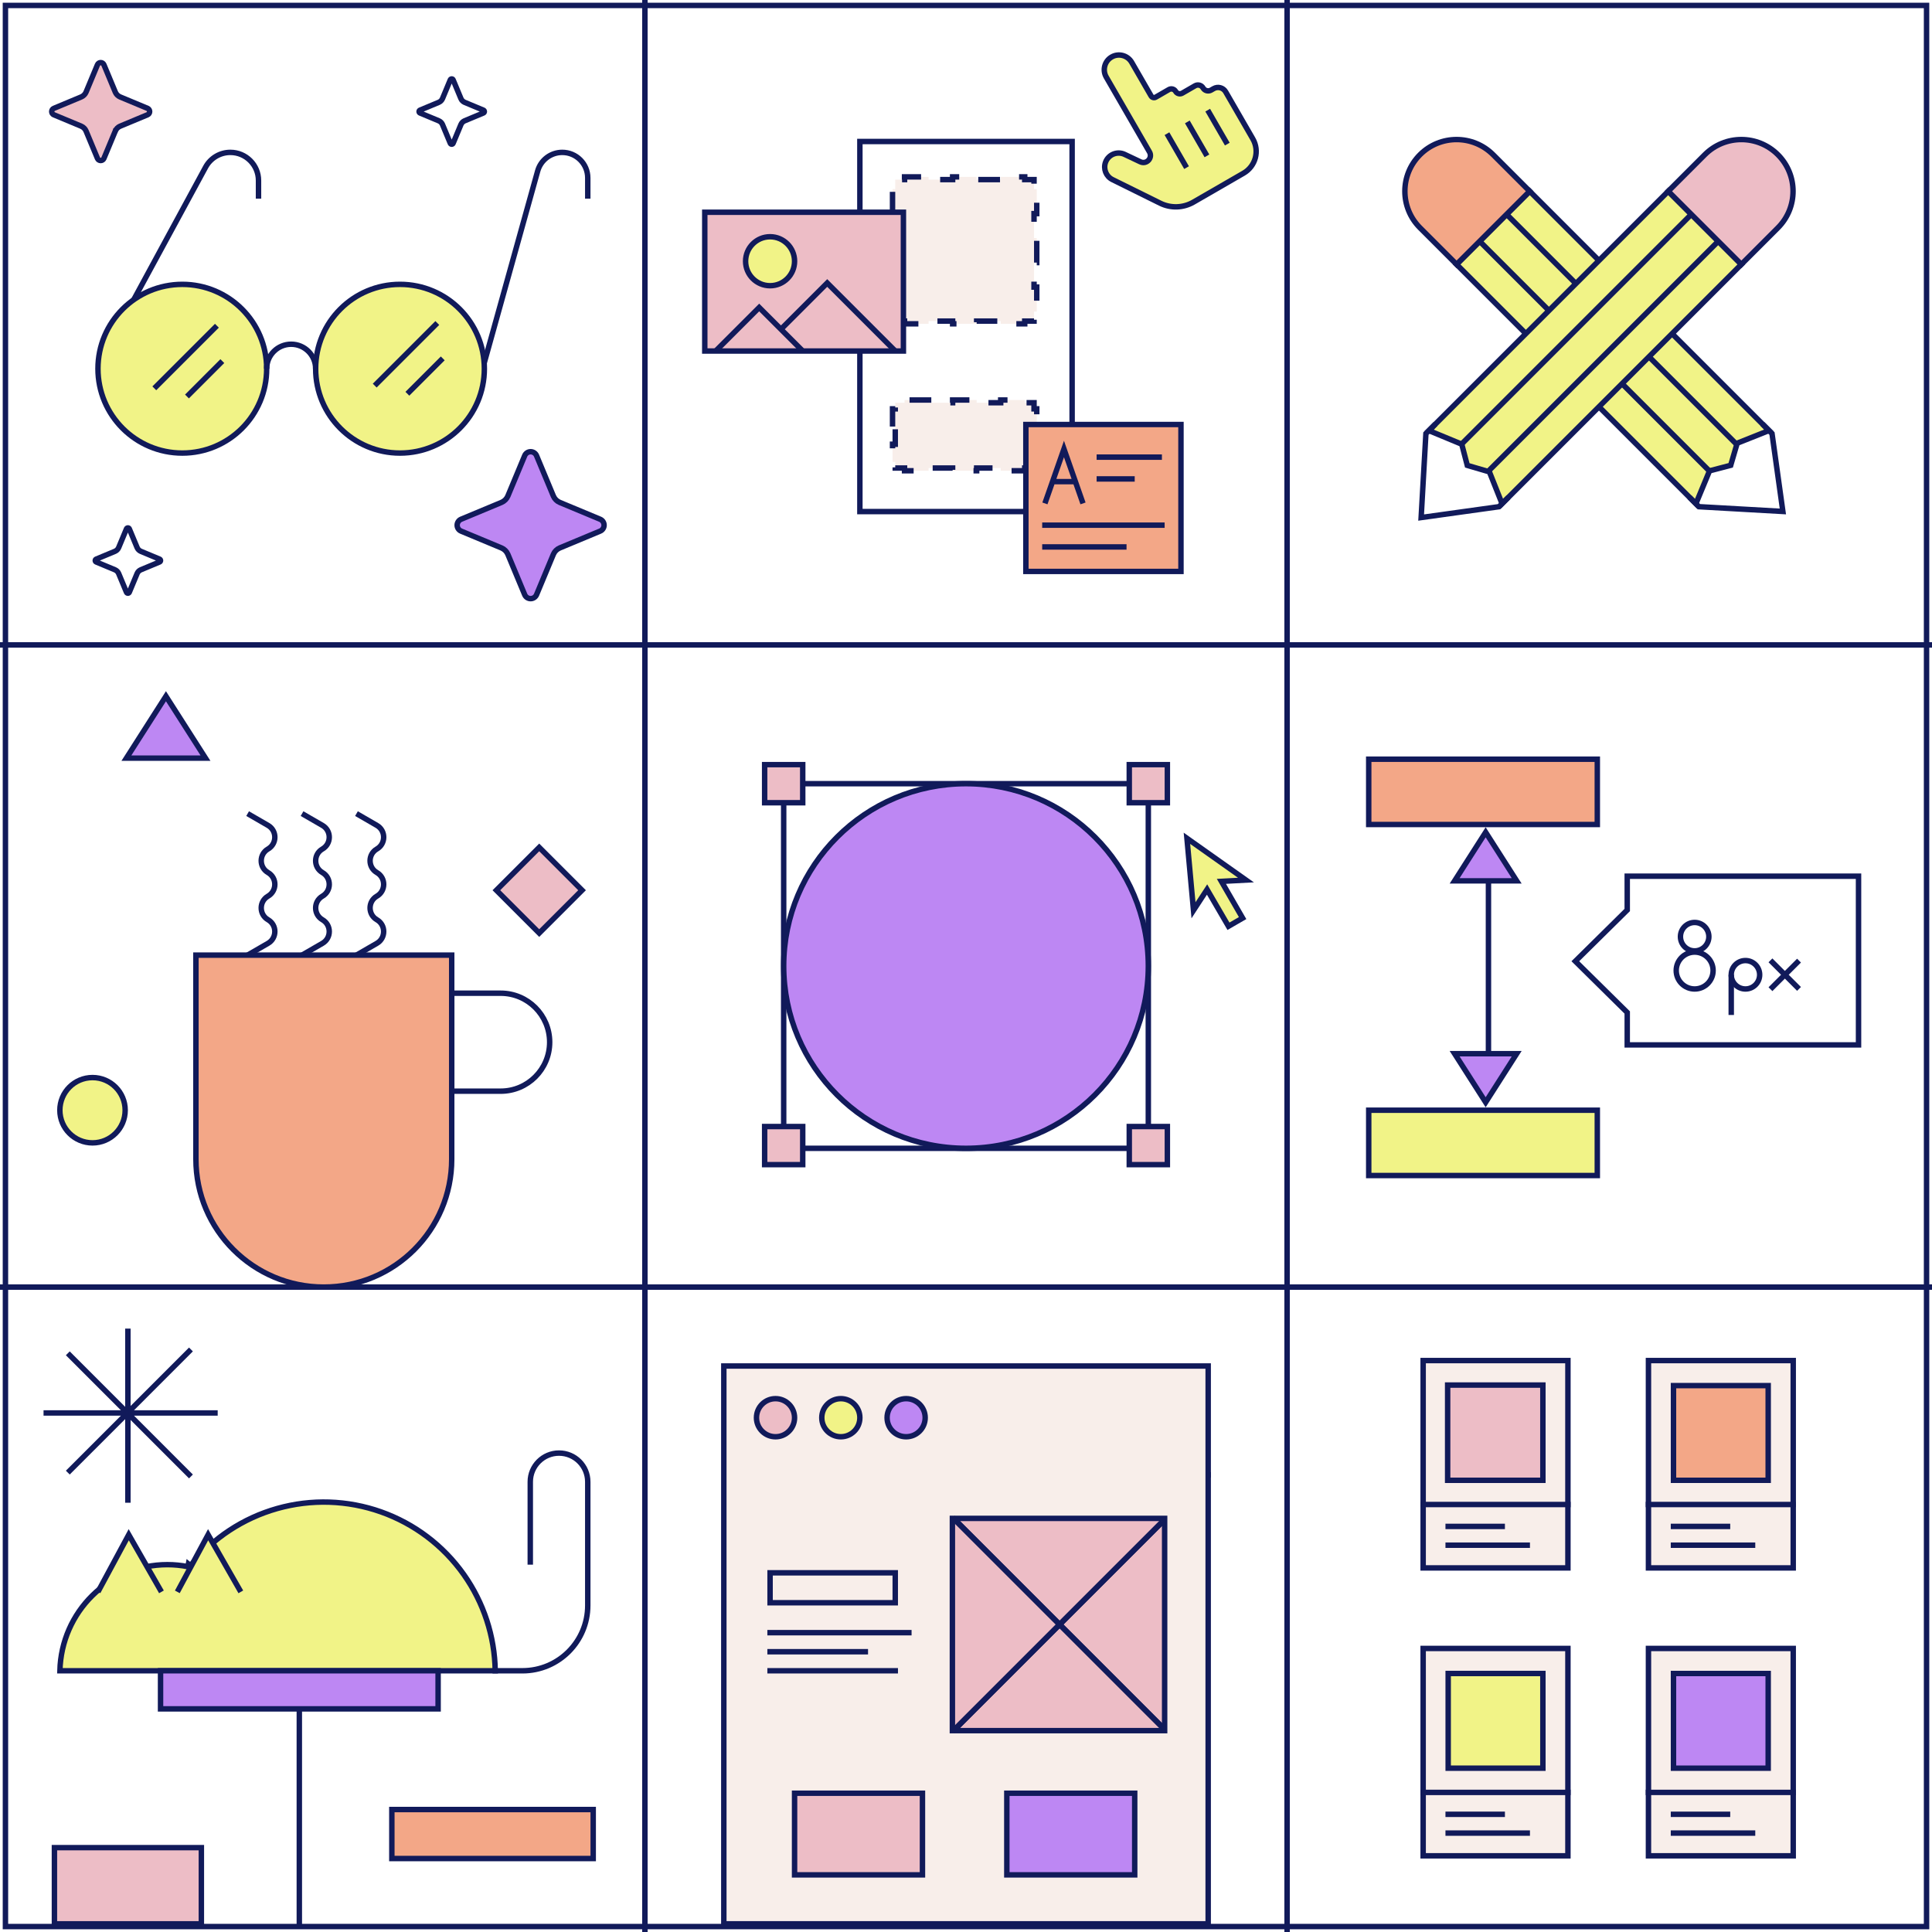
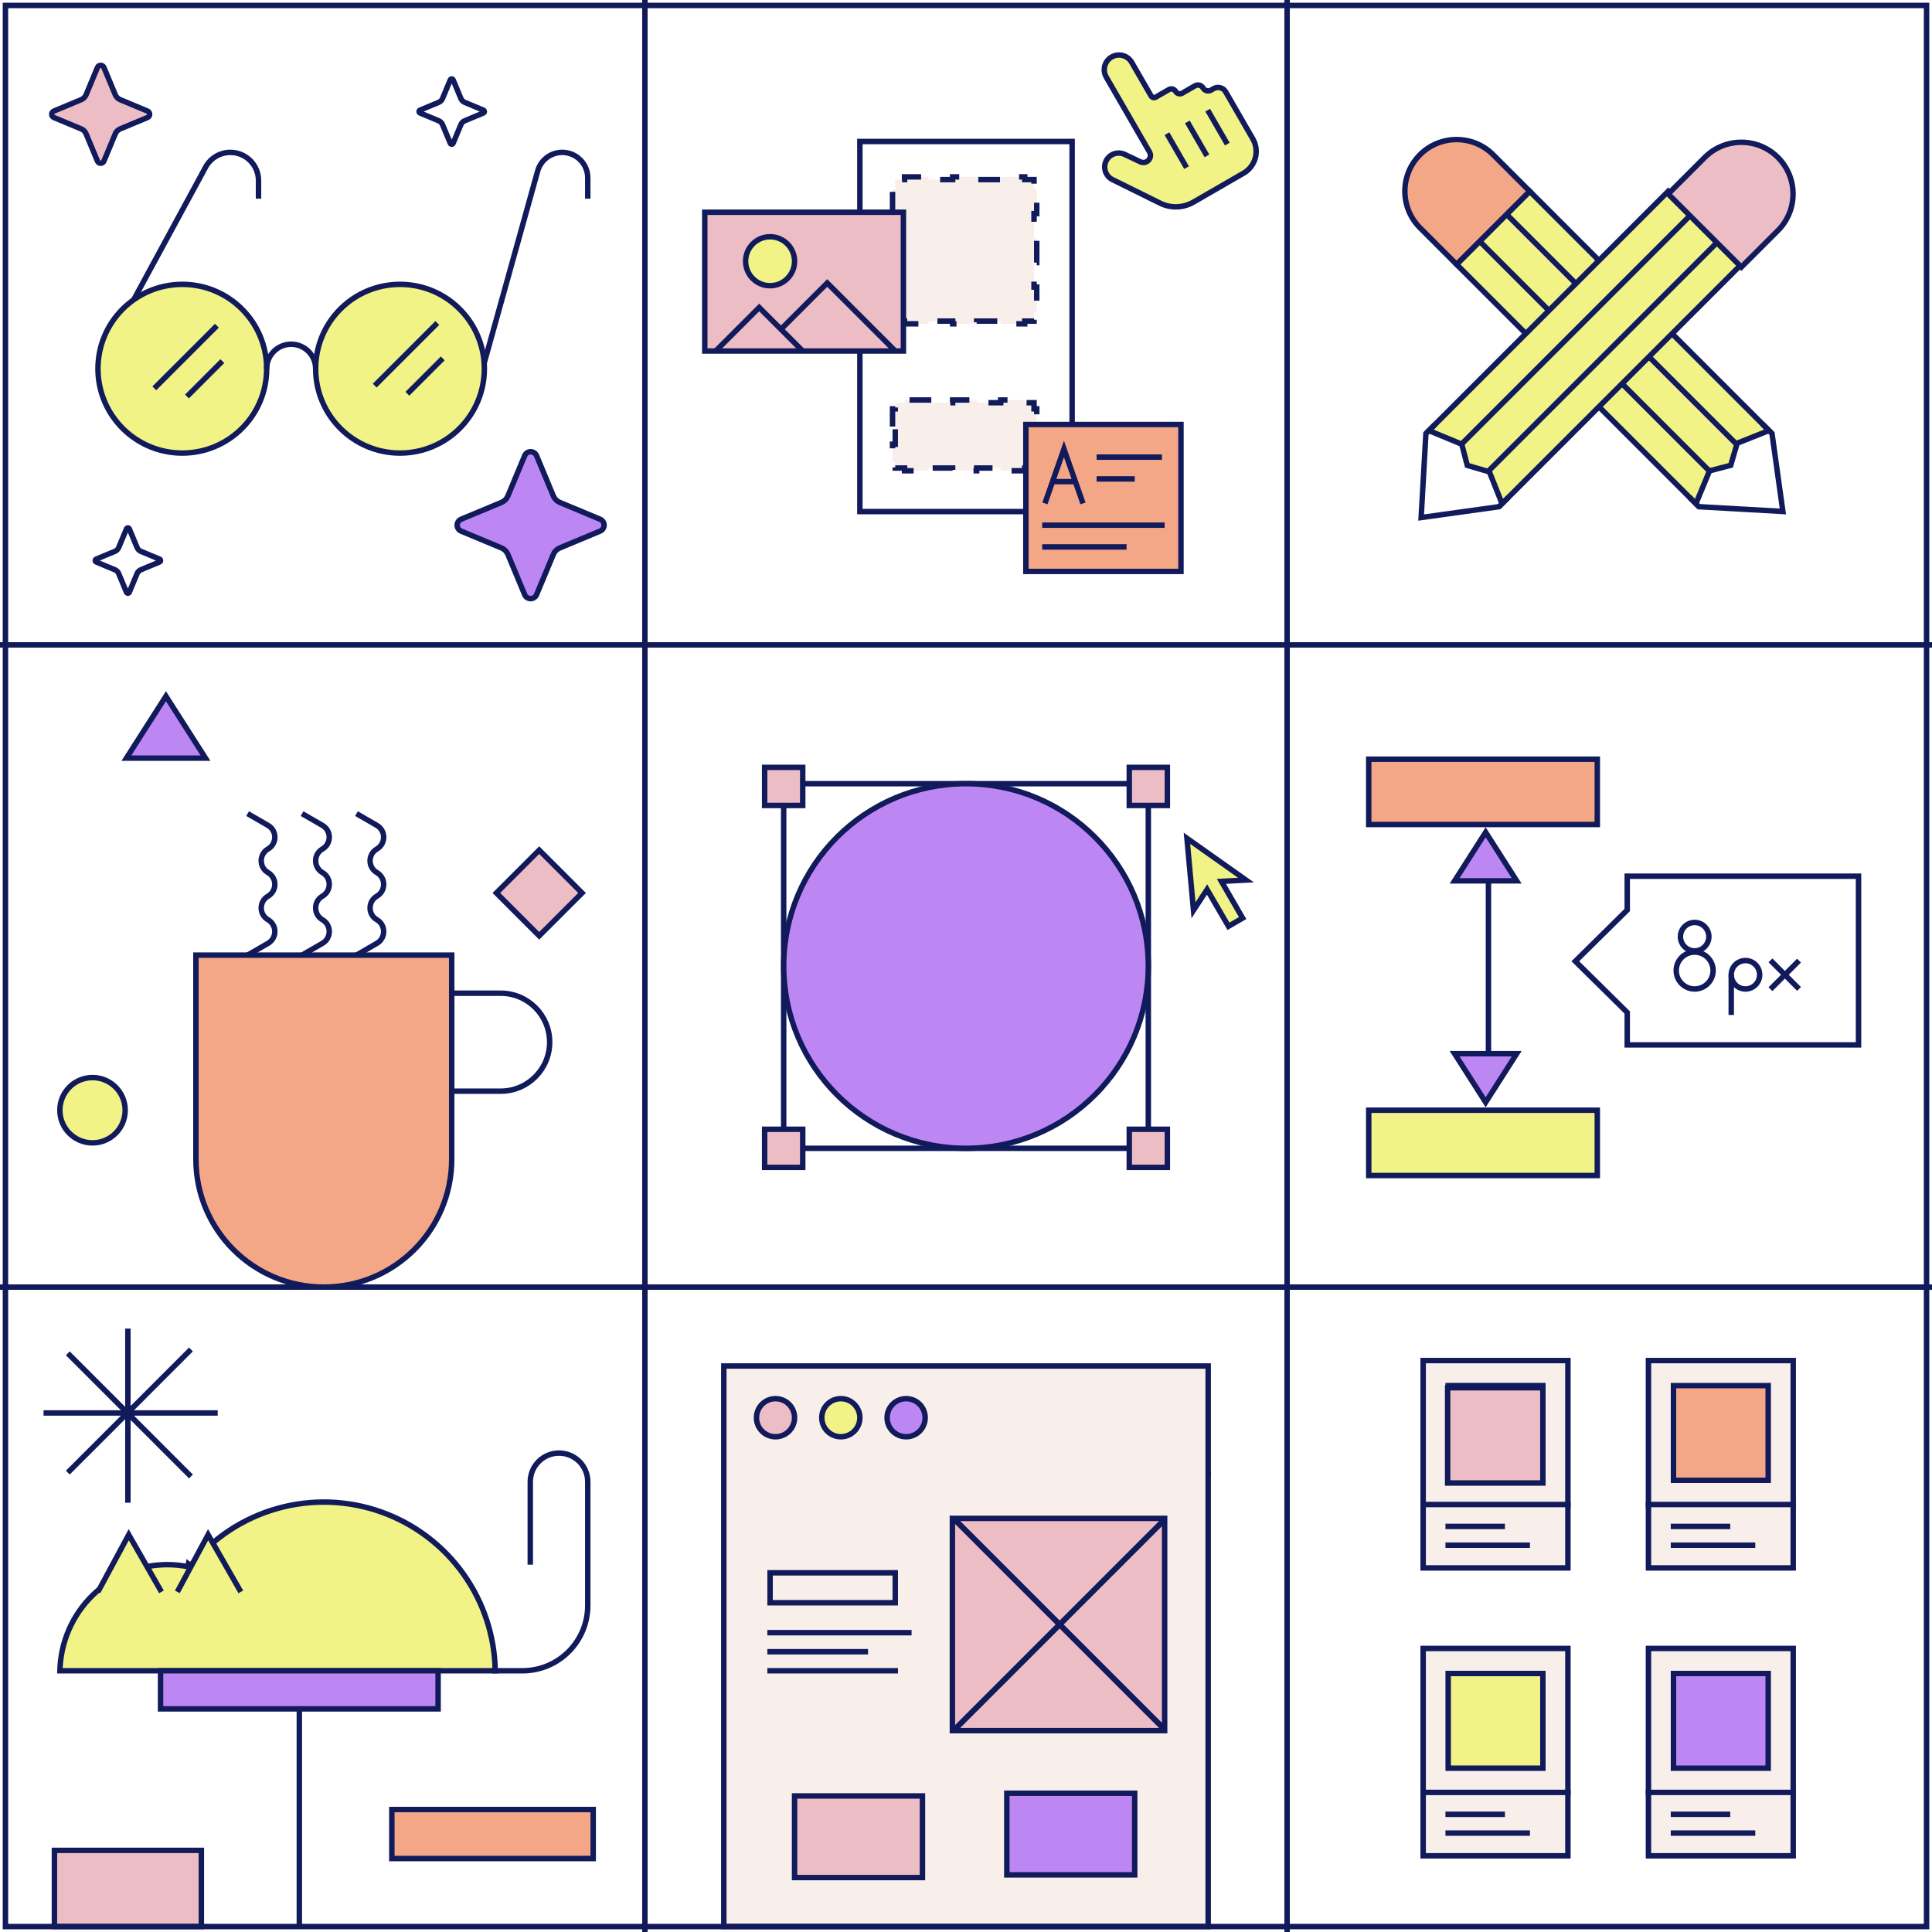
<svg xmlns="http://www.w3.org/2000/svg" width="710" height="710" viewBox="0 0 710 710" fill="none">
  <line vector-effect="non-scaling-stroke" x1="445" y1="542" x2="266" y2="542" stroke="#111A5A" stroke-width="2" />
-   <path vector-effect="non-scaling-stroke" d="M266 502H444V707H266V502ZM523 500H576.2V576.2H523V500ZM523 605.8H576.2V682H523V605.8ZM605.8 500H659V576.2H605.8V500ZM605.8 605.8H659V682H605.8V605.8Z" fill="#F8EEEA" stroke="#111A5A" stroke-width="2" />
+   <path vector-effect="non-scaling-stroke" d="M266 502H444V708H266V502ZM523 500H576.2V576.2H523V500ZM523 605.8H576.2V682H523V605.8ZM605.8 500H659V576.2H605.8V500ZM605.8 605.8H659V682H605.8V605.8Z" fill="#F8EEEA" stroke="#111A5A" stroke-width="2" />
  <circle vector-effect="non-scaling-stroke" cx="285" cy="521" r="7" fill="#EDBDC6" stroke="#111A5A" stroke-width="2" />
  <circle vector-effect="non-scaling-stroke" cx="309" cy="521" r="7" fill="#F1F387" stroke="#111A5A" stroke-width="2" />
  <circle vector-effect="non-scaling-stroke" cx="333" cy="521" r="7" fill="#BD87F3" stroke="#111A5A" stroke-width="2" />
  <rect vector-effect="non-scaling-stroke" x="532.2" y="509.2" width="34.8" height="34.8" fill="#EDBDC6" stroke="#111A5A" stroke-width="2" />
  <line vector-effect="non-scaling-stroke" x1="577.2" y1="552.9" x2="522" y2="552.9" stroke="#111A5A" stroke-width="2" />
  <line vector-effect="non-scaling-stroke" x1="553.05" y1="560.95" x2="531.2" y2="560.95" stroke="#111A5A" stroke-width="2" />
  <line vector-effect="non-scaling-stroke" x1="562.25" y1="567.85" x2="531.2" y2="567.85" stroke="#111A5A" stroke-width="2" />
  <rect vector-effect="non-scaling-stroke" x="283" y="578" width="46" height="11" stroke="#111A5A" stroke-width="2" />
  <rect vector-effect="non-scaling-stroke" x="288" y="288" width="134" height="134" stroke="#111A5A" stroke-width="2" />
  <path vector-effect="non-scaling-stroke" d="M177.5 135L197.589 62.862C198.719 58.806 202.413 56 206.623 56C211.802 56 216 60.198 216 65.377V73M40 127L75.565 61.413C77.374 58.077 80.863 56 84.657 56C90.369 56 95 60.631 95 66.343V73" stroke="#111A5A" stroke-width="2" />
  <circle vector-effect="non-scaling-stroke" cx="34" cy="408" r="12" fill="#F1F387" stroke="#111A5A" stroke-width="2" />
  <rect vector-effect="non-scaling-stroke" x="350" y="558" width="78" height="78" fill="#EDBDC6" stroke="#111A5A" stroke-width="2" />
  <line vector-effect="non-scaling-stroke" x1="577.2" y1="658.7" x2="522" y2="658.7" stroke="#111A5A" stroke-width="2" />
  <line vector-effect="non-scaling-stroke" x1="553.05" y1="666.75" x2="531.2" y2="666.75" stroke="#111A5A" stroke-width="2" />
  <line vector-effect="non-scaling-stroke" x1="562.25" y1="673.65" x2="531.2" y2="673.65" stroke="#111A5A" stroke-width="2" />
  <path vector-effect="non-scaling-stroke" d="M660 552.9L604.8 552.9M635.85 560.95H614M645.05 567.85H614" stroke="#111A5A" stroke-width="2" />
  <path vector-effect="non-scaling-stroke" d="M660 658.7H604.8M635.85 666.75H614M645.05 673.65H614M427.207 559.207L350.207 636.207M350.207 557.793L427.207 634.793" stroke="#111A5A" stroke-width="2" />
  <path vector-effect="non-scaling-stroke" d="M427.207 559.207L350.207 636.207M350.207 557.793L427.207 634.793" stroke="#111A5A" stroke-width="2" />
  <path vector-effect="non-scaling-stroke" d="M166 365H184C193.941 365 202 373.059 202 383C202 392.941 193.941 401 184 401H166V365Z" stroke="#111A5A" stroke-width="2" />
  <path vector-effect="non-scaling-stroke" d="M78.955 594C78.45 599.607 73.738 604 68 604C62.262 604 57.55 599.607 57.045 594H78.955Z" fill="#EDBDC6" stroke="#111A5A" stroke-width="2" />
  <path vector-effect="non-scaling-stroke" d="M22.012 614.001C22.536 592.365 40.024 575.001 61.5 575.001C64.034 575.001 66.561 575.246 69.048 575.733L69.24 574.751L70.017 575.38C78.209 565.253 89.339 557.913 101.874 554.372C114.409 550.831 127.734 551.263 140.014 555.608C152.294 559.953 162.925 567.997 170.444 578.634C177.77 588.998 181.791 601.326 181.992 614.001H22.012Z" fill="#F1F387" stroke="#111A5A" stroke-width="2" />
  <path vector-effect="non-scaling-stroke" d="M76.48 564L88.5 585H65.167L76.48 564Z" fill="#F1F387" />
  <path vector-effect="non-scaling-stroke" d="M65.167 585L76.48 564L88.5 585" stroke="#111A5A" stroke-width="2" />
  <path vector-effect="non-scaling-stroke" d="M47.313 564L59.333 585H36L47.313 564Z" fill="#F1F387" />
  <path vector-effect="non-scaling-stroke" d="M36 585L47.313 564L59.333 585" stroke="#111A5A" stroke-width="2" />
  <path vector-effect="non-scaling-stroke" d="M598 334V322H683V384H598V372.5V372.082L597.703 371.788L578.923 353.25L597.703 334.712L598 334.418V334Z" stroke="#111A5A" stroke-width="2" />
  <circle vector-effect="non-scaling-stroke" cx="622.778" cy="344.222" r="5.222" stroke="#111A5A" stroke-width="2" />
  <circle vector-effect="non-scaling-stroke" cx="622.778" cy="356.667" r="6.778" stroke="#111A5A" stroke-width="2" />
  <path vector-effect="non-scaling-stroke" d="M661.134 353.023L650.634 363.523M650.634 352.921L661.134 363.421" stroke="#111A5A" stroke-width="2" />
  <circle vector-effect="non-scaling-stroke" cx="641.444" cy="358.222" r="5.222" stroke="#111A5A" stroke-width="2" />
  <line vector-effect="non-scaling-stroke" x1="636.222" y1="358.222" x2="636.222" y2="373" stroke="#111A5A" stroke-width="2" />
  <path vector-effect="non-scaling-stroke" d="M532.2 615H567V649.8H532.2V615ZM503 408H587V432H503V408Z" fill="#F1F387" stroke="#111A5A" stroke-width="2" />
  <path vector-effect="non-scaling-stroke" d="M623.237 185.107L535.284 97.154L562.154 70.284L650.091 158.221L638.859 162.693L638.406 162.874L638.269 163.341L636.024 171L628.723 172.908L628.242 173.034L628.052 173.492L623.237 185.107Z" fill="#F1F387" stroke="#111A5A" stroke-width="2" />
  <path vector-effect="non-scaling-stroke" d="M628.622 173.522L543.77 88.669M638.522 163.622L553.669 78.769" stroke="#111A5A" stroke-width="2" />
  <path vector-effect="non-scaling-stroke" d="M525.113 158.237L613.066 70.284L639.936 97.154L552 185.091L547.527 173.859L547.347 173.406L546.879 173.269L539.22 171.024L537.312 163.723L537.187 163.242L536.728 163.052L525.113 158.237Z" fill="#F1F387" stroke="#111A5A" stroke-width="2" />
  <path vector-effect="non-scaling-stroke" d="M620.844 182.714L624.338 186.208L655.198 187.959L651.208 159.338L647.714 155.844M527.506 155.844L524.012 159.338L522.262 190.198L550.882 186.208L554.376 182.714" stroke="#111A5A" stroke-width="2" />
  <path vector-effect="non-scaling-stroke" d="M536.698 163.622L621.551 78.769M546.598 173.522L631.451 88.669" stroke="#111A5A" stroke-width="2" />
  <path vector-effect="non-scaling-stroke" d="M335 600H282M319 607H282M330 614H282M110 708V621M181 614H192C205.255 614 216 603.255 216 590V544.563C216 538.729 211.271 534 205.437 534C199.603 534 194.874 538.729 194.874 544.563V575.008M16 519.255H46.841M46.841 519.255H47M46.841 519.255L24.92 541.175M46.841 519.255L47 519.095M46.841 519.255L47 519.414M46.841 519.255L24.92 497.335M47 519.255H80M47 519.255V519.414M47 519.255V519.095M47 552.255L47 519.414M47 519.414L70.175 542.589M47 519.095V488.255M47 519.095L70.175 495.92M547 388V324M91 299L98.5 303.333C101.835 305.26 101.835 310.073 98.5 312C95.165 313.927 95.165 318.74 98.5 320.667C101.835 322.593 101.835 327.407 98.5 329.333C95.165 331.26 95.165 336.073 98.5 338C101.835 339.927 101.835 344.74 98.5 346.667L91 351M111 299L118.5 303.333C121.835 305.26 121.835 310.073 118.5 312C115.165 313.927 115.165 318.74 118.5 320.667C121.835 322.593 121.835 327.407 118.5 329.333C115.165 331.26 115.165 336.073 118.5 338C121.835 339.927 121.835 344.74 118.5 346.667L111 351M131 299L138.5 303.333C141.835 305.26 141.835 310.073 138.5 312C135.165 313.927 135.165 318.74 138.5 320.667C141.835 322.593 141.835 327.407 138.5 329.333C135.165 331.26 135.165 336.073 138.5 338C141.835 339.927 141.835 344.74 138.5 346.667L131 351" stroke="#111A5A" stroke-width="2" />
  <rect vector-effect="non-scaling-stroke" x="316" y="52" width="78" height="136" stroke="#111A5A" stroke-width="2" />
  <path vector-effect="non-scaling-stroke" d="M328 156.75V150.25H329V148H332.417V147H341.25V148H350.083V147H358.917V148H367.75V147H376.583V148H380V150.25H381V156.75H380V163.25H381V169.75H380V172H376.583V173H367.75V172H358.917V173H350.083V172H341.25V173H332.417V172H329V169.75H328V163.25H329V156.75H328ZM328 78.5V69.5H329V66H332.417V65H341.25V66H350.083V65H358.917V66H367.75V65H376.583V66H380V69.5H381V78.5H380V87.5H381V96.5H380V105.5H381V114.5H380V118H376.583V119H367.75V118H358.917V119H350.083V118H341.25V119H332.417V118H329V114.5H328V105.5H329V96.5H328V87.5H329V78.5H328Z" fill="#F8EEEA" stroke="#111A5A" stroke-width="2" stroke-dasharray="8 8" />
  <rect vector-effect="non-scaling-stroke" x="259" y="78" width="73" height="51" fill="#EDBDC6" stroke="#111A5A" stroke-width="2" />
  <path vector-effect="non-scaling-stroke" d="M263 129L279 113L295 129M287 121L304 104L329 129" stroke="#111A5A" stroke-width="2" />
  <circle vector-effect="non-scaling-stroke" cx="283" cy="96" r="9" fill="#F1F387" stroke="#111A5A" stroke-width="2" />
  <path vector-effect="non-scaling-stroke" d="M406.542 28.324L422.424 55.832C423.689 58.024 421.382 60.541 419.089 59.472L418.562 59.226L413.305 56.74C410.59 55.457 407.357 56.762 406.295 59.571C405.36 62.046 406.455 64.828 408.827 66.001L426.365 74.673C430.248 76.593 434.834 76.445 438.585 74.279L457.024 63.634C461.438 61.085 462.95 55.441 460.402 51.027L450.431 33.757C449.536 32.207 447.554 31.676 446.004 32.571L445.068 33.111C444.034 33.708 442.713 33.353 442.116 32.32C441.52 31.287 440.198 30.933 439.165 31.529L434.486 34.23C433.625 34.727 432.524 34.432 432.027 33.571C431.53 32.71 430.428 32.415 429.567 32.912L424.731 35.704C424.129 36.052 423.36 35.846 423.013 35.244L415.899 22.922C414.407 20.339 411.103 19.453 408.52 20.945C405.936 22.437 405.051 25.741 406.542 28.324Z" fill="#F1F387" stroke="#111A5A" stroke-width="2" />
  <path vector-effect="non-scaling-stroke" d="M428.855 49.125L436.057 61.6M436.34 44.803L443.542 57.279M443.825 40.482L451.027 52.957" stroke="#111A5A" stroke-width="2" />
  <path vector-effect="non-scaling-stroke" d="M178 135.5C178 152.621 164.121 166.5 147 166.5C129.879 166.5 116 152.621 116 135.5C116 118.379 129.879 104.5 147 104.5C164.121 104.5 178 118.379 178 135.5ZM98 135.5C98 152.621 84.121 166.5 67 166.5C49.879 166.5 36 152.621 36 135.5C36 118.379 49.879 104.5 67 104.5C84.121 104.5 98 118.379 98 135.5Z" fill="#F1F387" stroke="#111A5A" stroke-width="2" />
  <path vector-effect="non-scaling-stroke" d="M72 351H166V426C166 451.957 144.957 473 119 473C93.043 473 72 451.957 72 426V351ZM615 509.2H649.8V544H615V509.2ZM144 665H218V683H144V665ZM503 279H587V303H503V279ZM548.719 56.849L562.154 70.284L535.284 97.154L521.849 83.719C514.429 76.299 514.429 64.269 521.849 56.849C529.269 49.429 541.299 49.429 548.719 56.849ZM377 156H434V210H377V156Z" fill="#F3A787" stroke="#111A5A" stroke-width="2" />
  <path vector-effect="non-scaling-stroke" d="M160.707 118.707L137.707 141.707M162.707 131.707L149.707 144.707" stroke="#111A5A" stroke-width="2" />
  <path vector-effect="non-scaling-stroke" d="M116 135.5C116 130.529 111.971 126.5 107 126.5C102.029 126.5 98 130.529 98 135.5" stroke="#111A5A" stroke-width="2" />
  <path vector-effect="non-scaling-stroke" d="M79.707 119.707L56.707 142.707M81.707 132.707L68.707 145.707" stroke="#111A5A" stroke-width="2" />
  <path vector-effect="non-scaling-stroke" d="M384 185L391 165L398 185M427 168H403M428 193H383M395 177H387M414 201H383M417 176H403" stroke="#111A5A" stroke-width="2" />
-   <path vector-effect="non-scaling-stroke" d="M31.616 33.87L31.616 33.87L31.621 33.86L35.828 23.763C35.928 23.537 36.091 23.345 36.298 23.209C36.506 23.073 36.75 23 37 23C37.25 23 37.494 23.073 37.702 23.209C37.909 23.345 38.072 23.537 38.172 23.763L42.379 33.86L42.379 33.86L42.384 33.87C42.721 34.654 43.346 35.279 44.13 35.616L44.13 35.616L44.14 35.621L54.237 39.828C54.463 39.928 54.655 40.091 54.791 40.298C54.927 40.506 55 40.75 55 41C55 41.25 54.927 41.494 54.791 41.702C54.655 41.909 54.463 42.072 54.237 42.172L44.14 46.379L44.14 46.379L44.13 46.384C43.346 46.721 42.721 47.346 42.384 48.13L42.383 48.13L42.379 48.14L38.172 58.237C38.072 58.463 37.909 58.655 37.702 58.791C37.494 58.927 37.25 59 37 59C36.75 59 36.506 58.927 36.298 58.791C36.091 58.655 35.928 58.463 35.828 58.237L31.621 48.14L31.621 48.14L31.616 48.13C31.279 47.346 30.654 46.721 29.87 46.384L29.87 46.384L29.86 46.379L19.763 42.172C19.537 42.072 19.345 41.909 19.209 41.702C19.073 41.494 19 41.25 19 41C19 40.75 19.073 40.506 19.209 40.298C19.345 40.091 19.537 39.928 19.763 39.828L29.86 35.621L29.86 35.621L29.87 35.616C30.654 35.279 31.279 34.654 31.616 33.87ZM532 509H567V544H532V509ZM281 281H295V295H281V281ZM281 414H295V428H281V414ZM415 281H429V295H415V281ZM415 414H429V428H415V414ZM292 659H339V689H292V659ZM20 679H74V707H20V679ZM653.371 83.719L639.936 97.154L613.066 70.284L626.501 56.849C633.921 49.429 645.951 49.429 653.371 56.849C660.791 64.269 660.791 76.299 653.371 83.719ZM182.414 327.157L198.157 311.414L213.9 327.157L198.157 342.9L182.414 327.157Z" fill="#EDBDC6" stroke="#111A5A" stroke-width="2" />
+   <path vector-effect="non-scaling-stroke" d="M31.616 34.87L31.616 34.87L31.621 34.86L35.828 24.763C35.928 24.537 36.091 24.345 36.298 24.209C36.506 24.073 36.75 24 37 24C37.25 24 37.494 24.073 37.702 24.209C37.909 24.345 38.072 24.537 38.172 24.763L42.379 34.86L42.379 34.86L42.384 34.87C42.721 35.654 43.346 36.279 44.13 36.616L44.13 36.616L44.14 36.621L54.237 40.828C54.463 40.928 54.655 41.091 54.791 41.298C54.927 41.506 55 41.75 55 42C55 42.25 54.927 42.494 54.791 42.702C54.655 42.909 54.463 43.072 54.237 43.172L44.14 47.379L44.14 47.379L44.13 47.384C43.346 47.721 42.721 48.346 42.384 49.13L42.383 49.13L42.379 49.14L38.172 59.237C38.072 59.463 37.909 59.655 37.702 59.791C37.494 59.927 37.25 60 37 60C36.75 60 36.506 59.927 36.298 59.791C36.091 59.655 35.928 59.463 35.828 59.237L31.621 49.14L31.621 49.14L31.616 49.13C31.279 48.346 30.654 47.721 29.87 47.384L29.87 47.384L29.86 47.379L19.763 43.172C19.537 43.072 19.345 42.909 19.209 42.702C19.073 42.494 19 42.25 19 42C19 41.75 19.073 41.506 19.209 41.298C19.345 41.091 19.537 40.928 19.763 40.828L29.86 36.621L29.86 36.621L29.87 36.616C30.654 36.279 31.279 35.654 31.616 34.87ZM532 510H567V545H532V510ZM281 282H295V296H281V282ZM281 415H295V429H281V415ZM415 282H429V296H415V282ZM415 415H429V429H415V415ZM292 660H339V690H292V660ZM20 680H74V708H20V680ZM653.371 84.719L639.936 98.154L613.066 71.284L626.501 57.849C633.921 50.429 645.951 50.429 653.371 57.849C660.791 65.269 660.791 77.299 653.371 84.719ZM182.414 328.157L198.157 312.414L213.9 328.157L198.157 343.9L182.414 328.157Z" fill="#EDBDC6" stroke="#111A5A" stroke-width="2" />
  <path vector-effect="non-scaling-stroke" d="M186.631 182.306L186.636 182.295L192.834 167.418C192.835 167.416 192.836 167.414 192.837 167.412C193.021 166.993 193.323 166.637 193.706 166.386C194.09 166.134 194.54 166 195 166C195.46 166 195.91 166.134 196.294 166.386C196.677 166.637 196.979 166.993 197.163 167.412C197.164 167.414 197.165 167.416 197.166 167.418L203.364 182.295L203.369 182.306C203.818 183.35 204.65 184.182 205.694 184.631L205.705 184.635L220.582 190.834C220.584 190.835 220.586 190.836 220.588 190.837C221.007 191.021 221.364 191.323 221.614 191.706C221.866 192.09 222 192.54 222 193C222 193.46 221.866 193.91 221.614 194.294C221.364 194.677 221.007 194.979 220.588 195.163C220.586 195.164 220.584 195.165 220.582 195.166L205.705 201.365L205.694 201.369C204.65 201.818 203.818 202.65 203.369 203.694L203.364 203.705L197.166 218.582C197.165 218.584 197.164 218.586 197.163 218.588C196.979 219.007 196.677 219.363 196.294 219.614C195.91 219.866 195.46 220 195 220C194.54 220 194.09 219.866 193.706 219.614C193.323 219.363 193.021 219.007 192.837 218.588C192.836 218.586 192.835 218.584 192.834 218.582L186.636 203.705L186.631 203.694C186.182 202.65 185.35 201.818 184.306 201.369L184.295 201.365L169.418 195.166C169.416 195.165 169.414 195.164 169.412 195.163C168.993 194.979 168.636 194.677 168.386 194.294C168.134 193.91 168 193.46 168 193C168 192.54 168.134 192.09 168.386 191.706C168.636 191.323 168.993 191.021 169.412 190.837C169.414 190.836 169.416 190.835 169.418 190.834L184.295 184.635L184.306 184.631C185.35 184.182 186.182 183.35 186.631 182.306ZM422 355C422 392.003 392.003 422 355 422C317.997 422 288 392.003 288 355C288 317.997 317.997 288 355 288C392.003 288 422 317.997 422 355ZM370 659H417V689H370V659ZM59 614H161V628H59V614ZM615 615H649.8V649.8H615V615ZM534.567 323.712L545.971 305.858L557.374 323.712H534.567ZM557.374 387.229L545.971 405.083L534.567 387.229H557.374ZM46.452 278.612L60.985 255.858L75.518 278.612H46.452Z" fill="#BD87F3" stroke="#111A5A" stroke-width="2" />
  <path vector-effect="non-scaling-stroke" d="M162.607 36.247L162.611 36.236L165.485 29.337C165.486 29.335 165.487 29.333 165.488 29.331C165.532 29.234 165.603 29.151 165.693 29.092C165.784 29.032 165.891 29 166 29C166.109 29 166.216 29.032 166.307 29.092C166.397 29.151 166.468 29.234 166.512 29.331C166.513 29.333 166.514 29.335 166.515 29.337L169.389 36.236L169.393 36.247C169.656 36.857 170.143 37.344 170.753 37.606L170.764 37.611L177.663 40.486C177.665 40.486 177.667 40.487 177.669 40.488C177.766 40.532 177.85 40.603 177.908 40.693C177.968 40.784 178 40.89 178 41C178 41.11 177.968 41.216 177.908 41.307C177.85 41.397 177.766 41.468 177.669 41.512C177.667 41.513 177.665 41.514 177.663 41.514L170.764 44.389L170.753 44.394C170.143 44.656 169.656 45.143 169.393 45.753L169.389 45.764L166.515 52.663C166.514 52.665 166.513 52.667 166.512 52.669C166.468 52.766 166.397 52.849 166.307 52.908C166.216 52.968 166.109 53 166 53C165.891 53 165.784 52.968 165.693 52.908C165.603 52.849 165.532 52.766 165.488 52.669C165.487 52.667 165.486 52.665 165.485 52.663L162.611 45.764L162.607 45.753C162.344 45.143 161.857 44.656 161.247 44.394L161.247 44.394L161.236 44.389L154.331 41.512C154.234 41.468 154.15 41.397 154.092 41.307C154.032 41.216 154 41.11 154 41C154 40.89 154.032 40.784 154.092 40.693C154.15 40.603 154.234 40.532 154.331 40.488L161.236 37.611L161.236 37.611L161.247 37.606C161.857 37.344 162.344 36.857 162.607 36.247ZM43.607 201.247L43.611 201.236L46.486 194.337C46.486 194.335 46.487 194.333 46.488 194.331C46.532 194.234 46.603 194.151 46.693 194.092C46.784 194.032 46.891 194 47 194C47.109 194 47.216 194.032 47.307 194.092C47.397 194.151 47.468 194.234 47.512 194.331C47.513 194.333 47.514 194.335 47.514 194.337L50.389 201.236L50.394 201.247C50.656 201.857 51.143 202.344 51.753 202.606L51.764 202.611L58.663 205.485C58.665 205.486 58.667 205.487 58.669 205.488C58.766 205.532 58.85 205.603 58.908 205.693C58.968 205.784 59 205.89 59 206C59 206.11 58.968 206.216 58.908 206.307C58.85 206.397 58.766 206.468 58.669 206.512C58.667 206.513 58.665 206.514 58.663 206.515L51.764 209.389L51.753 209.394C51.143 209.656 50.656 210.143 50.393 210.753L50.389 210.764L47.514 217.663C47.514 217.665 47.513 217.667 47.512 217.669C47.468 217.766 47.397 217.849 47.307 217.908C47.216 217.968 47.109 218 47 218C46.891 218 46.784 217.968 46.693 217.908C46.603 217.849 46.532 217.766 46.488 217.669C46.487 217.667 46.486 217.665 46.486 217.663L43.611 210.764L43.606 210.753C43.344 210.143 42.857 209.656 42.247 209.394L42.236 209.389L35.337 206.515C35.335 206.514 35.333 206.513 35.331 206.512C35.234 206.468 35.15 206.397 35.092 206.307C35.032 206.216 35 206.11 35 206C35 205.89 35.032 205.784 35.092 205.693C35.15 205.603 35.234 205.532 35.331 205.488C35.333 205.487 35.335 205.486 35.337 205.485L42.236 202.611L42.247 202.606C42.857 202.344 43.344 201.857 43.607 201.247Z" stroke="#111A5A" stroke-width="2" />
  <path vector-effect="non-scaling-stroke" d="M237 0L237 710M473 0L473 710M710 237L1.03159e-05 237M710 473L0 473" stroke="#111A5A" stroke-width="2" />
  <path vector-effect="non-scaling-stroke" d="M708 708H2L2 2L708 2V708Z" stroke="#111A5A" stroke-width="2" />
  <path vector-effect="non-scaling-stroke" d="M449.674 325.31L456.654 337.394L451.453 340.396L444.404 328.287L443.589 326.886L442.703 328.244L438.605 334.524L436.193 308.069L457.885 323.415L450.487 323.811L448.859 323.899L449.674 325.31Z" fill="#F1F387" stroke="#111A5A" stroke-width="2" />
</svg>
